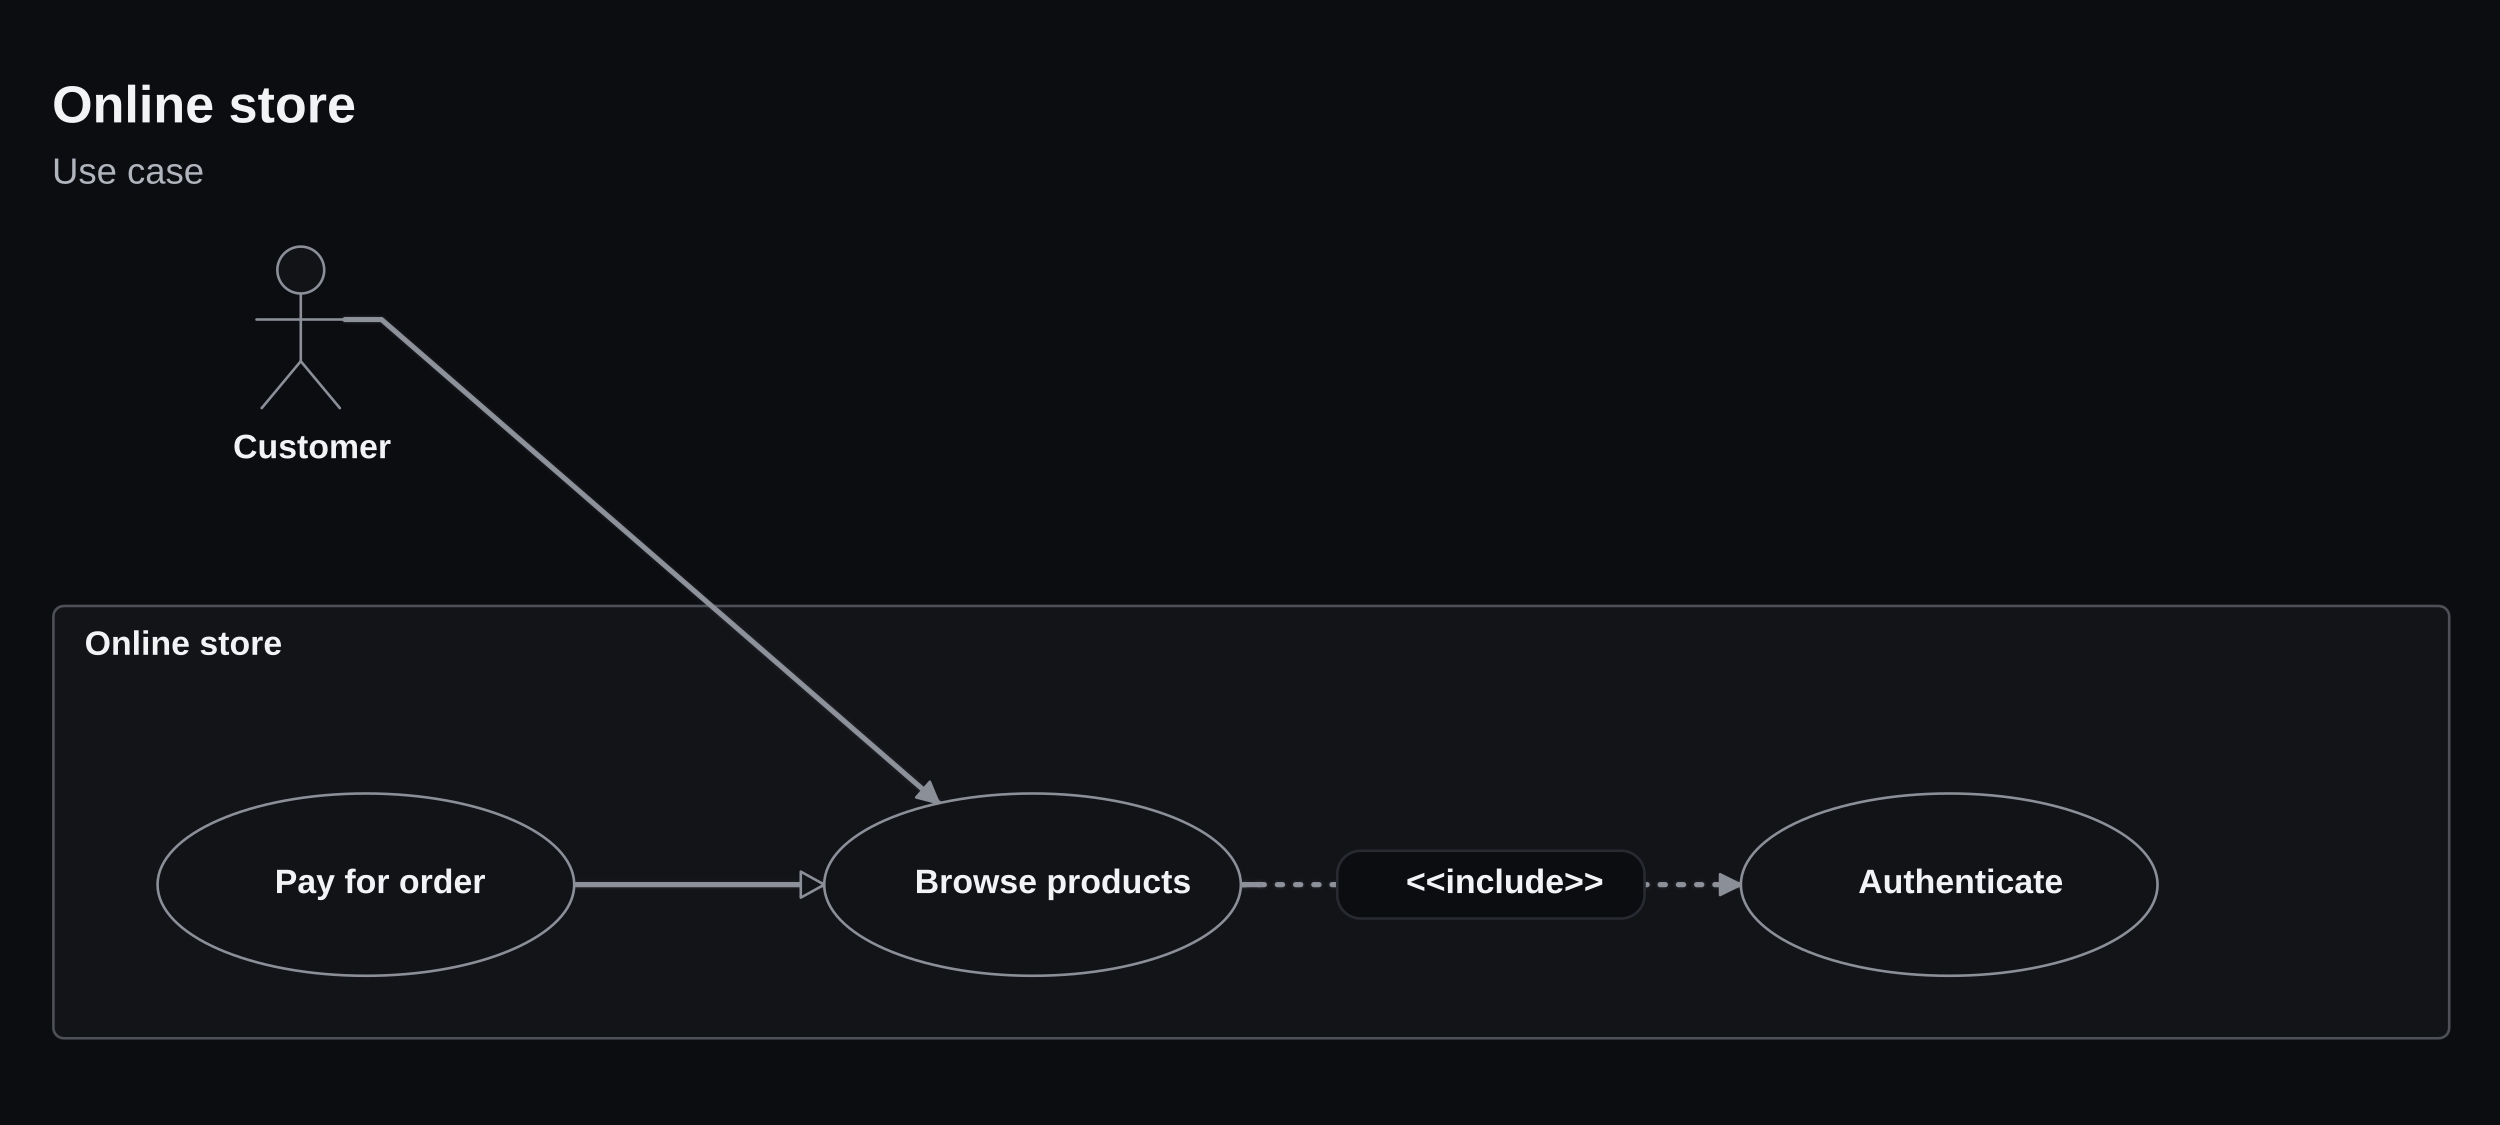
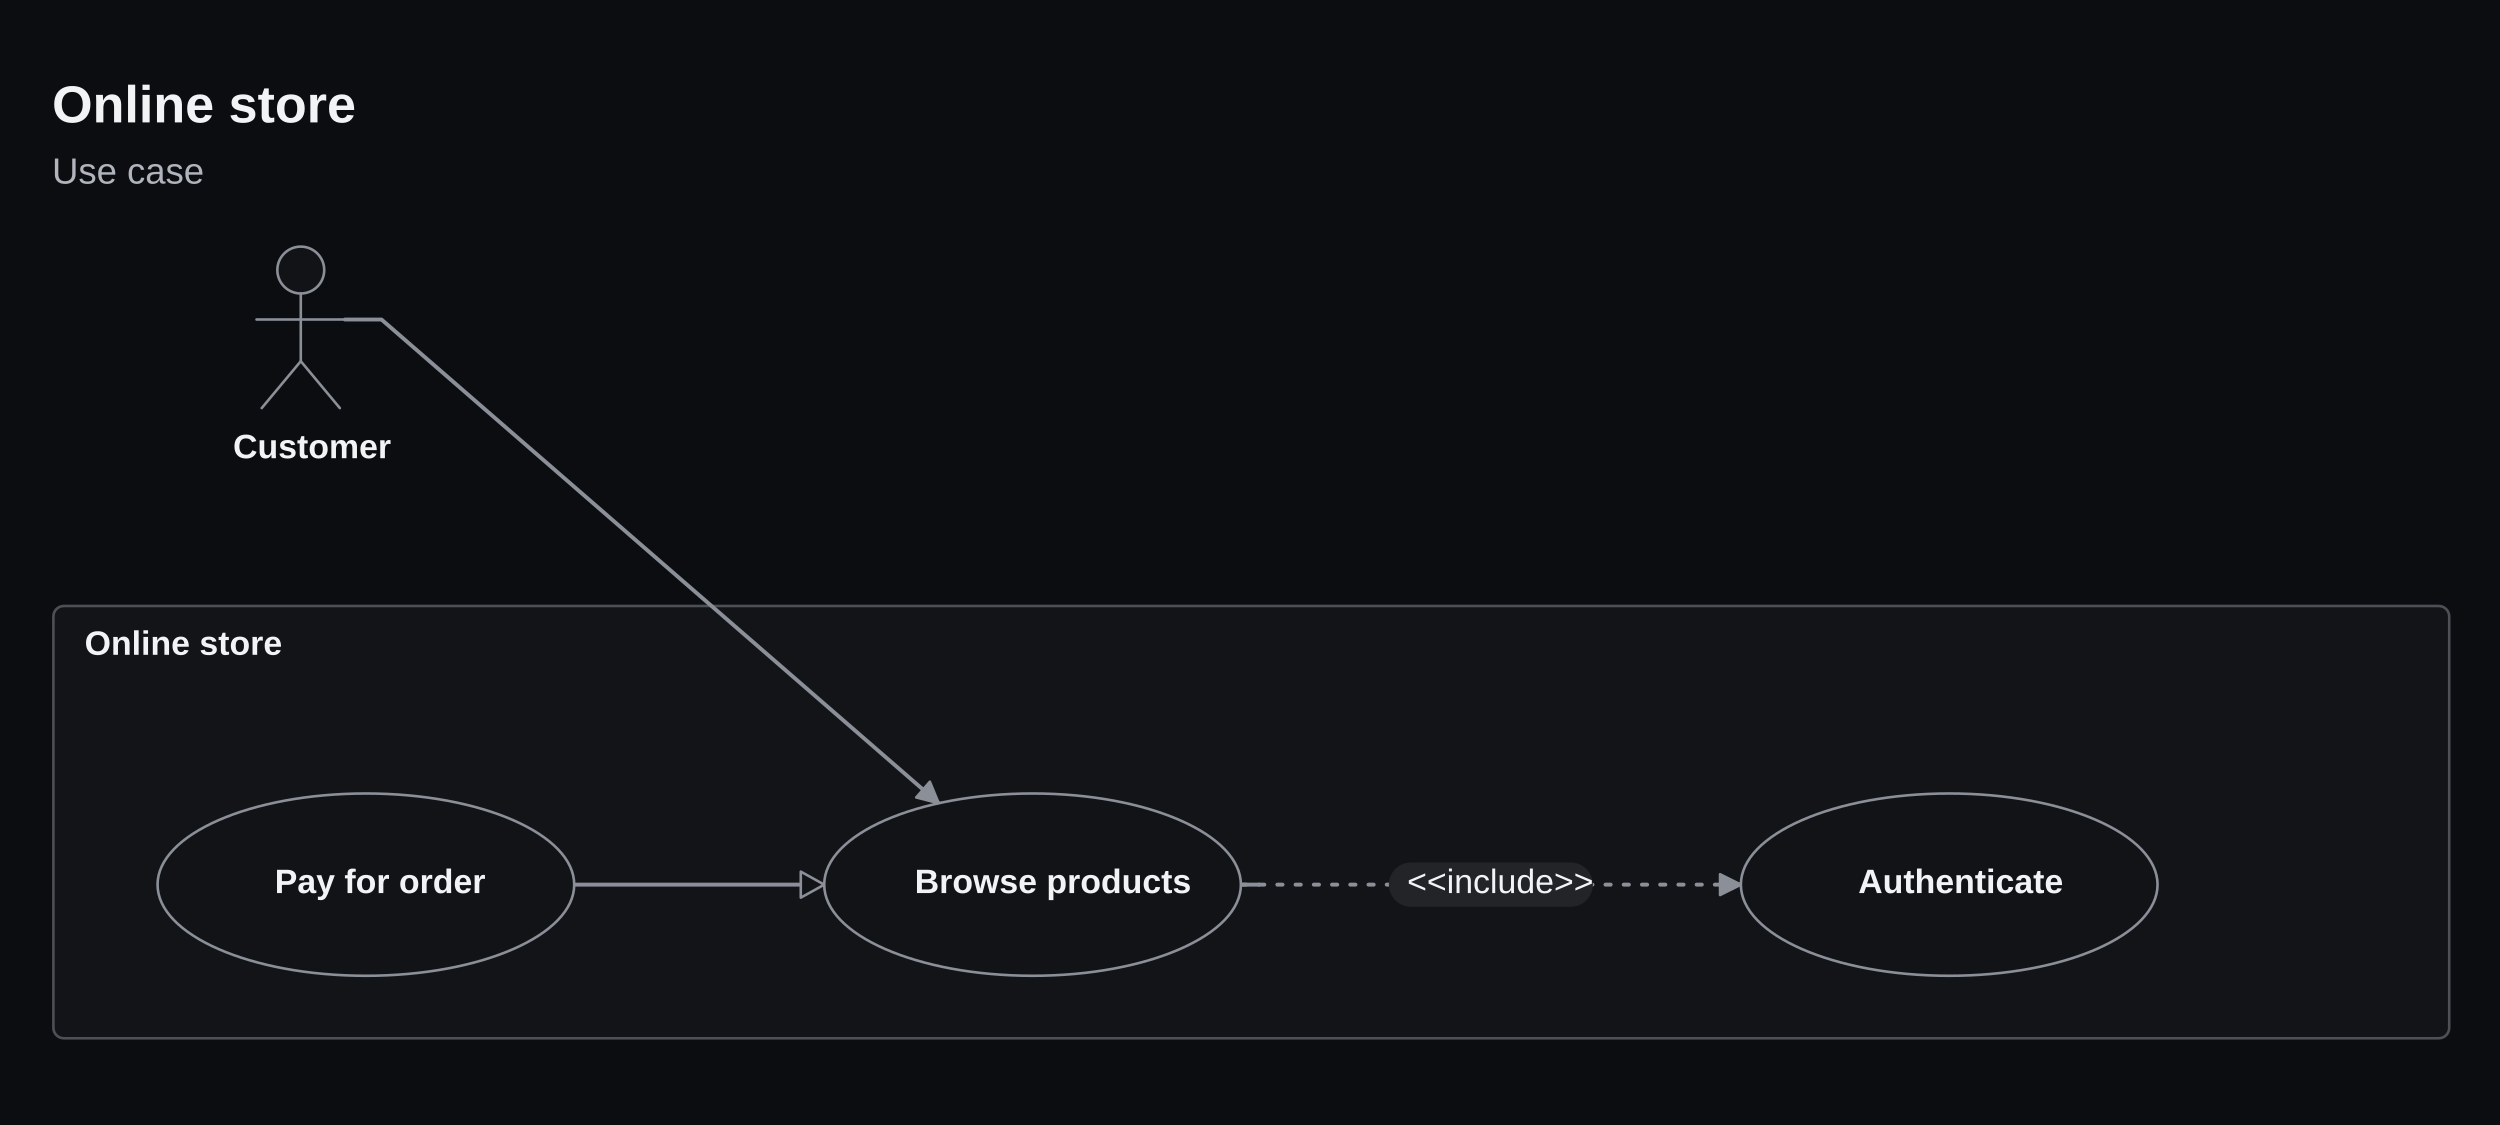
<svg xmlns="http://www.w3.org/2000/svg" width="960" height="432" viewBox="12 0 960 432" stroke-linecap="round" stroke-linejoin="round" style="max-width:100%;height:auto;display:block" role="img" aria-label="Online store" aria-labelledby="cfx-mm-usecase-d-title" aria-describedby="cfx-mm-usecase-d-description">
  <defs>
    <clipPath id="cfx-mm-usecase-d-clip-1" clipPathUnits="userSpaceOnUse">
      <rect x="32" y="32" width="921" height="368" />
    </clipPath>
    <clipPath id="cfx-mm-usecase-d-clip-10" clipPathUnits="userSpaceOnUse">
      <rect x="32" y="88.2" width="921" height="311.8" />
    </clipPath>
  </defs>
  <rect x="0" y="0" width="985" height="432" rx="0" data-cfx-role="background" fill="#0C0D10" stroke="none" stroke-width="1" />
  <g clip-path="url(#cfx-mm-usecase-d-clip-1)">
    <g data-cfx-role="frame-heading-source" data-cfx-authored-font-request="Calibri, Carlito, Segoe UI, Arial, system-ui, sans-serif|600|normal|20|">
      <g data-cfx-role="frame-heading">
        <text x="32" y="47" font-family="Calibri, Carlito, Segoe UI, Arial, system-ui, sans-serif" font-size="20" font-weight="600" font-style="normal" fill="#F2F3F5" xml:space="preserve" style="white-space:pre;font-language-override:normal;font-palette:normal">Online store</text>
      </g>
    </g>
    <g data-cfx-role="frame-heading-source" data-cfx-authored-font-request="Calibri, Carlito, Segoe UI, Arial, system-ui, sans-serif|400|normal|14|">
      <g data-cfx-role="frame-heading">
        <text x="32" y="70.5" font-family="Calibri, Carlito, Segoe UI, Arial, system-ui, sans-serif" font-size="14" font-weight="400" font-style="normal" fill="#B0B4BC" xml:space="preserve" style="white-space:pre;font-language-override:normal;font-palette:normal">Use case</text>
      </g>
    </g>
  </g>
  <g id="cfx-mm-usecase-d-node-9" data-cfx-source-id="mermaid-flowchart" data-cfx-role="topology" class="cfx-topology" data-canvas-surface-style="Plain" data-cfx-active-scenario="" data-cfx-map-background-style="Dots" data-cfx-projection="" data-cfx-scenario-count="0" data-cfx-scenario-ids="" data-cfx-scenarios="[]" data-cfx-viewport="" data-chart-id="mermaid-flowchart" data-fit-content-to-viewport="false" data-header-style="Standard" data-layout-direction="LeftToRight" data-layout-mode="Swimlane" data-node-surface-style="Card" data-visual-style="Default">
    <g clip-path="url(#cfx-mm-usecase-d-clip-10)">
      <g id="cfx-mm-usecase-d-node-11" data-cfx-source-id="Store" data-cfx-role="topology-group" class="cfx-topology__group cfx-mermaid-subgraph" data-cfx-meta-mermaid-direction="None" data-cfx-meta-mermaid-id="Store" data-cfx-meta-mermaid-nodes="Browse,Pay,Authenticate" data-cfx-meta-mermaid-order="0" data-cfx-meta-mermaid-source-line="7" data-cfx-meta-mermaid-title="Online store" data-cfx-selected="false" data-cfx-status="Unknown" data-group-applied-layout-policy="Auto" data-group-color="" data-group-id="Store" data-group-label="Online store" data-group-layout-direction="" data-group-layout-policy="Auto" data-group-symbol="" data-parent-group-id="" data-scenario-ids="" data-scenario-step-indices="">
        <rect x="32.5" y="232.7" width="920" height="166" rx="4" data-cfx-role="topology-group-surface" fill="rgba(138,143,152,0.059)" stroke="rgba(138,143,152,0.502)" stroke-width="1" />
        <g data-cfx-role="topology-group-label">
          <text x="44.5" y="251.45" font-family="Calibri, Carlito, Segoe UI, Arial, system-ui, sans-serif" font-size="13" font-weight="600" font-style="normal" fill="#F2F3F5" xml:space="preserve" style="white-space:pre;font-language-override:normal;font-palette:normal">Online store</text>
        </g>
      </g>
      <g id="cfx-mm-usecase-d-node-15" data-cfx-source-id="mermaid-edge-0" data-cfx-role="topology-edge" class="cfx-topology__edge" data-cfx-meta-mermaid-operator="--&gt;" data-cfx-meta-mermaid-order="0" data-cfx-meta-mermaid-source="Customer" data-cfx-meta-mermaid-source-column="1" data-cfx-meta-mermaid-source-line="12" data-cfx-meta-mermaid-target="Browse" data-cfx-selected="false" data-cfx-status="Unknown" data-direction="Forward" data-edge-color="" data-edge-dash-pattern="" data-edge-emphasis="Normal" data-edge-id="mermaid-edge-0" data-edge-kind="Dependency" data-edge-label="" data-edge-layout-inference="none" data-edge-line-style="Solid" data-edge-minimum-rank-span="1" data-edge-muted="false" data-edge-render-order="0" data-edge-routing-priority="0" data-edge-secondary-label="" data-edge-tertiary-label="" data-label-offset-x="0" data-label-offset-y="0" data-route-candidate-count="1" data-route-corridor="default" data-route-curve="Straight" data-route-end-x="372.48552253533876" data-route-end-y="308.439433560674" data-route-fallback-reason="not-obstacle-aware" data-route-label-obstacle-hits="0" data-route-lane="0" data-route-obstacle-count="4" data-route-obstacle-hits="0" data-route-offset="0" data-route-overlap-score="0" data-route-segment-count="2" data-route-start-x="144.5" data-route-start-y="122.7" data-route-strategy="Straight" data-scenario-ids="" data-scenario-step-indices="" data-source-group-id="" data-source-label="" data-source-marker="None" data-source-node-id="Customer" data-source-port="Auto" data-source-port-id="" data-target-group-id="Store" data-target-label="" data-target-marker="Arrow" data-target-node-id="Browse" data-target-port="Auto" data-target-port-id="" data-waypoint-count="0">
-         <path d="M 144.5 122.7 L 158.5 122.7 L 372.486 308.439" data-cfx-role="topology-edge-line-ambient-halo" fill="none" stroke="rgba(138,143,152,0.016)" stroke-width="4.4" />
-         <path d="M 144.5 122.7 L 158.5 122.7 L 372.486 308.439" data-cfx-role="topology-edge-line-halo" fill="none" stroke="rgba(138,143,152,0.055)" stroke-width="3.2" />
-         <path d="M 144.5 122.7 L 158.5 122.7 L 372.486 308.439" data-cfx-role="topology-edge-line" fill="none" stroke="#8A8F98" stroke-width="2" />
-         <path d="M 144.5 122.7 L 158.5 122.7 L 372.486 308.439" data-cfx-role="topology-edge-line-highlight" fill="none" stroke="rgba(255,255,255,0.035)" stroke-width="1" />
+         <path d="M 144.5 122.7 L 158.5 122.7 L 372.486 308.439" data-cfx-role="topology-edge-line" fill="none" stroke="#8A8F98" stroke-width="1.5" />
        <path d="M 372.486 308.439 L 369.066 300.175 L 363.822 306.216 Z" data-cfx-role="topology-marker" fill="#8A8F98" stroke="#8A8F98" stroke-width="1" fill-rule="evenodd" />
      </g>
-       <g id="cfx-mm-usecase-d-node-22" data-cfx-source-id="mermaid-edge-1" data-cfx-role="topology-edge" class="cfx-topology__edge" data-cfx-meta-mermaid-label="&lt;&lt;include&gt;&gt;" data-cfx-meta-mermaid-operator="-.-&gt;" data-cfx-meta-mermaid-order="1" data-cfx-meta-mermaid-source="Browse" data-cfx-meta-mermaid-source-column="1" data-cfx-meta-mermaid-source-line="13" data-cfx-meta-mermaid-target="Authenticate" data-cfx-selected="false" data-cfx-status="Unknown" data-direction="Forward" data-edge-color="" data-edge-dash-pattern="" data-edge-emphasis="Normal" data-edge-id="mermaid-edge-1" data-edge-kind="Dependency" data-edge-label="&lt;&lt;include&gt;&gt;" data-edge-layout-inference="none" data-edge-line-style="Dotted" data-edge-minimum-rank-span="2" data-edge-muted="false" data-edge-render-order="1" data-edge-routing-priority="0" data-edge-secondary-label="" data-edge-tertiary-label="" data-label-offset-x="0" data-label-offset-y="0" data-route-candidate-count="1" data-route-corridor="default" data-route-curve="Straight" data-route-end-x="680.5" data-route-end-y="339.7" data-route-fallback-reason="not-obstacle-aware" data-route-label-obstacle-hits="0" data-route-lane="0" data-route-obstacle-count="3" data-route-obstacle-hits="0" data-route-offset="0" data-route-overlap-score="0" data-route-segment-count="1" data-route-start-x="488.5" data-route-start-y="339.7" data-route-strategy="Straight" data-scenario-ids="" data-scenario-step-indices="" data-source-group-id="Store" data-source-label="" data-source-marker="None" data-source-node-id="Browse" data-source-port="Auto" data-source-port-id="" data-target-group-id="Store" data-target-label="" data-target-marker="Arrow" data-target-node-id="Authenticate" data-target-port="Auto" data-target-port-id="" data-waypoint-count="0">
-         <path d="M 488.5 339.7 L 680.5 339.7" data-cfx-role="topology-edge-line-ambient-halo" fill="none" stroke="rgba(138,143,152,0.016)" stroke-width="4.4" stroke-dasharray="2 5" />
-         <path d="M 488.5 339.7 L 680.5 339.7" data-cfx-role="topology-edge-line-halo" fill="none" stroke="rgba(138,143,152,0.055)" stroke-width="3.2" stroke-dasharray="2 5" />
-         <path d="M 488.5 339.7 L 680.5 339.7" data-cfx-role="topology-edge-line" fill="none" stroke="#8A8F98" stroke-width="2" stroke-dasharray="2 5" />
-         <path d="M 488.5 339.7 L 680.5 339.7" data-cfx-role="topology-edge-line-highlight" fill="none" stroke="rgba(255,255,255,0.035)" stroke-width="1" stroke-dasharray="2 5" />
-         <path d="M 488.5 339.7 L 495.5 339.7" data-cfx-role="topology-edge-endpoint-connector" fill="none" stroke="rgba(138,143,152,0.016)" stroke-width="4.4" />
-         <path d="M 488.5 339.7 L 495.5 339.7" data-cfx-role="topology-edge-endpoint-connector" fill="none" stroke="rgba(138,143,152,0.055)" stroke-width="3.2" />
-         <path d="M 488.5 339.7 L 495.5 339.7" data-cfx-role="topology-edge-endpoint-connector" fill="none" stroke="#8A8F98" stroke-width="2" />
-         <path d="M 488.5 339.7 L 495.5 339.7" data-cfx-role="topology-edge-endpoint-connector" fill="none" stroke="rgba(255,255,255,0.035)" stroke-width="1" />
-         <path d="M 680.5 339.7 L 673.5 339.7" data-cfx-role="topology-edge-endpoint-connector" fill="none" stroke="rgba(138,143,152,0.016)" stroke-width="4.4" />
-         <path d="M 680.5 339.7 L 673.5 339.7" data-cfx-role="topology-edge-endpoint-connector" fill="none" stroke="rgba(138,143,152,0.055)" stroke-width="3.2" />
-         <path d="M 680.5 339.7 L 673.5 339.7" data-cfx-role="topology-edge-endpoint-connector" fill="none" stroke="#8A8F98" stroke-width="2" />
-         <path d="M 680.5 339.7 L 673.5 339.7" data-cfx-role="topology-edge-endpoint-connector" fill="none" stroke="rgba(255,255,255,0.035)" stroke-width="1" />
+       <g id="cfx-mm-usecase-d-node-19" data-cfx-source-id="mermaid-edge-1" data-cfx-role="topology-edge" class="cfx-topology__edge" data-cfx-meta-mermaid-label="&lt;&lt;include&gt;&gt;" data-cfx-meta-mermaid-operator="-.-&gt;" data-cfx-meta-mermaid-order="1" data-cfx-meta-mermaid-source="Browse" data-cfx-meta-mermaid-source-column="1" data-cfx-meta-mermaid-source-line="13" data-cfx-meta-mermaid-target="Authenticate" data-cfx-selected="false" data-cfx-status="Unknown" data-direction="Forward" data-edge-color="" data-edge-dash-pattern="" data-edge-emphasis="Normal" data-edge-id="mermaid-edge-1" data-edge-kind="Dependency" data-edge-label="&lt;&lt;include&gt;&gt;" data-edge-layout-inference="none" data-edge-line-style="Dotted" data-edge-minimum-rank-span="2" data-edge-muted="false" data-edge-render-order="1" data-edge-routing-priority="0" data-edge-secondary-label="" data-edge-tertiary-label="" data-label-offset-x="0" data-label-offset-y="0" data-route-candidate-count="1" data-route-corridor="default" data-route-curve="Straight" data-route-end-x="680.5" data-route-end-y="339.7" data-route-fallback-reason="not-obstacle-aware" data-route-label-obstacle-hits="0" data-route-lane="0" data-route-obstacle-count="3" data-route-obstacle-hits="0" data-route-offset="0" data-route-overlap-score="0" data-route-segment-count="1" data-route-start-x="488.5" data-route-start-y="339.7" data-route-strategy="Straight" data-scenario-ids="" data-scenario-step-indices="" data-source-group-id="Store" data-source-label="" data-source-marker="None" data-source-node-id="Browse" data-source-port="Auto" data-source-port-id="" data-target-group-id="Store" data-target-label="" data-target-marker="Arrow" data-target-node-id="Authenticate" data-target-port="Auto" data-target-port-id="" data-waypoint-count="0">
+         <path d="M 488.5 339.7 L 680.5 339.7" data-cfx-role="topology-edge-line" fill="none" stroke="#8A8F98" stroke-width="1.5" stroke-dasharray="2 5" />
+         <path d="M 488.5 339.7 L 495.5 339.7" data-cfx-role="topology-edge-endpoint-connector" fill="none" stroke="#8A8F98" stroke-width="1.5" />
+         <path d="M 680.5 339.7 L 673.5 339.7" data-cfx-role="topology-edge-endpoint-connector" fill="none" stroke="#8A8F98" stroke-width="1.5" />
        <path d="M 680.5 339.7 L 672.5 335.7 L 672.5 343.7 Z" data-cfx-role="topology-marker" fill="#8A8F98" stroke="#8A8F98" stroke-width="1" fill-rule="evenodd" />
      </g>
-       <g id="cfx-mm-usecase-d-node-37" data-cfx-source-id="mermaid-edge-2" data-cfx-role="topology-edge" class="cfx-topology__edge" data-cfx-meta-mermaid-operator="--|&gt;" data-cfx-meta-mermaid-order="2" data-cfx-meta-mermaid-source="Pay" data-cfx-meta-mermaid-source-column="1" data-cfx-meta-mermaid-source-line="14" data-cfx-meta-mermaid-target="Browse" data-cfx-selected="false" data-cfx-status="Unknown" data-direction="Forward" data-edge-color="" data-edge-dash-pattern="" data-edge-emphasis="Normal" data-edge-id="mermaid-edge-2" data-edge-kind="Dependency" data-edge-label="" data-edge-layout-inference="none" data-edge-line-style="Solid" data-edge-minimum-rank-span="1" data-edge-muted="false" data-edge-render-order="2" data-edge-routing-priority="0" data-edge-secondary-label="" data-edge-tertiary-label="" data-label-offset-x="0" data-label-offset-y="0" data-route-candidate-count="1" data-route-corridor="default" data-route-curve="Straight" data-route-end-x="328.5" data-route-end-y="339.7" data-route-fallback-reason="not-obstacle-aware" data-route-label-obstacle-hits="0" data-route-lane="0" data-route-obstacle-count="4" data-route-obstacle-hits="0" data-route-offset="0" data-route-overlap-score="0" data-route-segment-count="1" data-route-start-x="232.5" data-route-start-y="339.7" data-route-strategy="Straight" data-scenario-ids="" data-scenario-step-indices="" data-source-group-id="Store" data-source-label="" data-source-marker="None" data-source-node-id="Pay" data-source-port="Auto" data-source-port-id="" data-target-group-id="Store" data-target-label="" data-target-marker="OpenTriangle" data-target-node-id="Browse" data-target-port="Auto" data-target-port-id="" data-waypoint-count="0">
-         <path d="M 232.5 339.7 L 328.5 339.7" data-cfx-role="topology-edge-line-ambient-halo" fill="none" stroke="rgba(138,143,152,0.016)" stroke-width="4.4" />
-         <path d="M 232.5 339.7 L 328.5 339.7" data-cfx-role="topology-edge-line-halo" fill="none" stroke="rgba(138,143,152,0.055)" stroke-width="3.2" />
-         <path d="M 232.5 339.7 L 328.5 339.7" data-cfx-role="topology-edge-line" fill="none" stroke="#8A8F98" stroke-width="2" />
-         <path d="M 232.5 339.7 L 328.5 339.7" data-cfx-role="topology-edge-line-highlight" fill="none" stroke="rgba(255,255,255,0.035)" stroke-width="1" />
+       <g id="cfx-mm-usecase-d-node-25" data-cfx-source-id="mermaid-edge-2" data-cfx-role="topology-edge" class="cfx-topology__edge" data-cfx-meta-mermaid-operator="--|&gt;" data-cfx-meta-mermaid-order="2" data-cfx-meta-mermaid-source="Pay" data-cfx-meta-mermaid-source-column="1" data-cfx-meta-mermaid-source-line="14" data-cfx-meta-mermaid-target="Browse" data-cfx-selected="false" data-cfx-status="Unknown" data-direction="Forward" data-edge-color="" data-edge-dash-pattern="" data-edge-emphasis="Normal" data-edge-id="mermaid-edge-2" data-edge-kind="Dependency" data-edge-label="" data-edge-layout-inference="none" data-edge-line-style="Solid" data-edge-minimum-rank-span="1" data-edge-muted="false" data-edge-render-order="2" data-edge-routing-priority="0" data-edge-secondary-label="" data-edge-tertiary-label="" data-label-offset-x="0" data-label-offset-y="0" data-route-candidate-count="1" data-route-corridor="default" data-route-curve="Straight" data-route-end-x="328.5" data-route-end-y="339.7" data-route-fallback-reason="not-obstacle-aware" data-route-label-obstacle-hits="0" data-route-lane="0" data-route-obstacle-count="4" data-route-obstacle-hits="0" data-route-offset="0" data-route-overlap-score="0" data-route-segment-count="1" data-route-start-x="232.5" data-route-start-y="339.7" data-route-strategy="Straight" data-scenario-ids="" data-scenario-step-indices="" data-source-group-id="Store" data-source-label="" data-source-marker="None" data-source-node-id="Pay" data-source-port="Auto" data-source-port-id="" data-target-group-id="Store" data-target-label="" data-target-marker="OpenTriangle" data-target-node-id="Browse" data-target-port="Auto" data-target-port-id="" data-waypoint-count="0">
+         <path d="M 232.5 339.7 L 328.5 339.7" data-cfx-role="topology-edge-line" fill="none" stroke="#8A8F98" stroke-width="1.5" />
        <path d="M 328.5 339.7 L 319.5 334.7 L 319.5 344.7 Z" data-cfx-role="topology-marker" fill="#111317" stroke="#8A8F98" stroke-width="1" fill-rule="evenodd" />
      </g>
-       <g id="cfx-mm-usecase-d-node-44" data-cfx-source-id="mermaid-edge-1-label" data-cfx-role="topology-edge-label" class="cfx-topology__edge-label" data-cfx-status="Unknown" data-edge-id="mermaid-edge-1" data-edge-label-render-order="1" data-edge-render-order="1" data-label-anchor-node-id="" data-label-anchor-override="false" data-label-anchor-x="584.5" data-label-anchor-y="339.7" data-label-clearance="false" data-label-height="26" data-label-leader="false" data-label-line-count="1" data-label-width="117.99272727272728" data-label-x="584.5" data-label-y="339.7">
-         <rect x="525.504" y="326.7" width="117.993" height="26" rx="9" data-cfx-role="topology-edge-label-surface" fill="#0C0D10" stroke="#272A30" stroke-width="1" />
+       <g id="cfx-mm-usecase-d-node-29" data-cfx-source-id="mermaid-edge-1-label" data-cfx-role="topology-edge-label" class="cfx-topology__edge-label" data-cfx-status="Unknown" data-edge-id="mermaid-edge-1" data-edge-label-render-order="1" data-edge-render-order="1" data-label-anchor-node-id="" data-label-anchor-override="false" data-label-anchor-x="584.5" data-label-anchor-y="339.7" data-label-clearance="false" data-label-height="26" data-label-leader="false" data-label-line-count="1" data-label-width="117.99272727272728" data-label-x="584.5" data-label-y="339.7">
+         <rect x="545.34" y="331.2" width="78.321" height="17" rx="8.5" data-cfx-role="topology-edge-label-surface" fill="#232428" stroke="none" stroke-width="1" />
        <g data-cfx-role="topology-edge-label-text">
-           <text x="551.902" y="342.95" font-family="Calibri, Carlito, Segoe UI, Arial, system-ui, sans-serif" font-size="13" font-weight="600" font-style="normal" fill="#F2F3F5" xml:space="preserve" style="white-space:pre;font-language-override:normal;font-palette:normal">&lt;&lt;include&gt;&gt;</text>
+           <text x="552.34" y="342.95" font-family="Calibri, Carlito, Segoe UI, Arial, system-ui, sans-serif" font-size="13" font-weight="400" font-style="normal" fill="#F2F3F5" xml:space="preserve" style="white-space:pre;font-language-override:normal;font-palette:normal">&lt;&lt;include&gt;&gt;</text>
        </g>
      </g>
-       <g id="cfx-mm-usecase-d-node-48" data-cfx-source-id="Customer" data-cfx-role="topology-node" class="cfx-topology__node cfx-mermaid-node cfx-mermaid-shape-actor" data-cfx-meta-layer="0" data-cfx-meta-layout-rankhintsapplied="true" data-cfx-meta-mermaid-id="Customer" data-cfx-meta-mermaid-label="Customer" data-cfx-meta-mermaid-layer="0" data-cfx-meta-mermaid-order="0" data-cfx-meta-mermaid-shape="Actor" data-cfx-meta-mermaid-shapetoken="actor" data-cfx-meta-mermaid-source-column="7" data-cfx-meta-mermaid-source-line="6" data-cfx-selected="false" data-cfx-status="Unknown" data-group-id="" data-group-label="" data-node-badge="" data-node-detail-count="0" data-node-display-mode="Card" data-node-id="Customer" data-node-kind="Generic" data-node-label="Customer" data-node-shape="Actor" data-scenario-ids="" data-scenario-step-indices="">
+       <g id="cfx-mm-usecase-d-node-33" data-cfx-source-id="Customer" data-cfx-role="topology-node" class="cfx-topology__node cfx-mermaid-node cfx-mermaid-shape-actor" data-cfx-meta-layer="0" data-cfx-meta-layout-rankhintsapplied="true" data-cfx-meta-mermaid-id="Customer" data-cfx-meta-mermaid-label="Customer" data-cfx-meta-mermaid-layer="0" data-cfx-meta-mermaid-order="0" data-cfx-meta-mermaid-shape="Actor" data-cfx-meta-mermaid-shapetoken="actor" data-cfx-meta-mermaid-source-column="7" data-cfx-meta-mermaid-source-line="6" data-cfx-selected="false" data-cfx-status="Unknown" data-group-id="" data-group-label="" data-node-badge="" data-node-detail-count="0" data-node-display-mode="Card" data-node-id="Customer" data-node-kind="Generic" data-node-label="Customer" data-node-shape="Actor" data-scenario-ids="" data-scenario-step-indices="">
        <path d="M 127.5 94.7 C 132.471 94.7 136.5 98.729 136.5 103.7 C 136.5 108.671 132.471 112.7 127.5 112.7 C 122.529 112.7 118.5 108.671 118.5 103.7 C 118.5 98.729 122.529 94.7 127.5 94.7 Z" data-cfx-role="topology-node-surface" fill="#111317" stroke="#8A8F98" stroke-width="1" fill-rule="evenodd" />
        <path d="M 127.5 112.7 L 127.5 138.7" data-cfx-role="topology-node-surface" fill="none" stroke="#8A8F98" stroke-width="1" />
        <path d="M 110.5 122.7 L 144.5 122.7" data-cfx-role="topology-node-surface" fill="none" stroke="#8A8F98" stroke-width="1" />
        <path d="M 112.5 156.7 L 127.5 138.7 L 142.5 156.7" data-cfx-role="topology-node-surface" fill="none" stroke="#8A8F98" stroke-width="1" />
-         <g id="cfx-mm-usecase-d-node-53" data-cfx-source-id="Customer-label-0" data-cfx-role="topology-node-label">
+         <g id="cfx-mm-usecase-d-node-38" data-cfx-source-id="Customer-label-0" data-cfx-role="topology-node-label">
          <text x="101.497" y="175.95" font-family="Calibri, Carlito, Segoe UI, Arial, system-ui, sans-serif" font-size="13" font-weight="600" font-style="normal" fill="#F2F3F5" xml:space="preserve" style="white-space:pre;font-language-override:normal;font-palette:normal">Customer</text>
        </g>
      </g>
-       <g id="cfx-mm-usecase-d-node-55" data-cfx-source-id="Browse" data-cfx-role="topology-node" class="cfx-topology__node cfx-mermaid-node cfx-mermaid-shape-ellipse" data-cfx-meta-layer="1" data-cfx-meta-layout-rankhintsapplied="true" data-cfx-meta-mermaid-id="Browse" data-cfx-meta-mermaid-label="Browse products" data-cfx-meta-mermaid-layer="1" data-cfx-meta-mermaid-order="1" data-cfx-meta-mermaid-shape="Ellipse" data-cfx-meta-mermaid-shapetoken="ellipse" data-cfx-meta-mermaid-source-column="2" data-cfx-meta-mermaid-source-line="8" data-cfx-meta-mermaid-subgraph="Store" data-cfx-selected="false" data-cfx-status="Unknown" data-group-id="Store" data-group-label="Online store" data-node-badge="" data-node-detail-count="0" data-node-display-mode="Card" data-node-id="Browse" data-node-kind="Generic" data-node-label="Browse products" data-node-shape="Ellipse" data-scenario-ids="" data-scenario-step-indices="">
+       <g id="cfx-mm-usecase-d-node-40" data-cfx-source-id="Browse" data-cfx-role="topology-node" class="cfx-topology__node cfx-mermaid-node cfx-mermaid-shape-ellipse" data-cfx-meta-layer="1" data-cfx-meta-layout-rankhintsapplied="true" data-cfx-meta-mermaid-id="Browse" data-cfx-meta-mermaid-label="Browse products" data-cfx-meta-mermaid-layer="1" data-cfx-meta-mermaid-order="1" data-cfx-meta-mermaid-shape="Ellipse" data-cfx-meta-mermaid-shapetoken="ellipse" data-cfx-meta-mermaid-source-column="2" data-cfx-meta-mermaid-source-line="8" data-cfx-meta-mermaid-subgraph="Store" data-cfx-selected="false" data-cfx-status="Unknown" data-group-id="Store" data-group-label="Online store" data-node-badge="" data-node-detail-count="0" data-node-display-mode="Card" data-node-id="Browse" data-node-kind="Generic" data-node-label="Browse products" data-node-shape="Ellipse" data-scenario-ids="" data-scenario-step-indices="">
        <path d="M 408.5 304.7 C 452.683 304.7 488.5 320.37 488.5 339.7 C 488.5 359.03 452.683 374.7 408.5 374.7 C 364.317 374.7 328.5 359.03 328.5 339.7 C 328.5 320.37 364.317 304.7 408.5 304.7 Z" data-cfx-role="topology-node-surface" fill="#111317" stroke="#8A8F98" stroke-width="1" fill-rule="evenodd" />
-         <g id="cfx-mm-usecase-d-node-57" data-cfx-source-id="Browse-label" data-cfx-role="topology-node-label">
+         <g id="cfx-mm-usecase-d-node-42" data-cfx-source-id="Browse-label" data-cfx-role="topology-node-label">
          <text x="363.251" y="342.95" font-family="Calibri, Carlito, Segoe UI, Arial, system-ui, sans-serif" font-size="13" font-weight="600" font-style="normal" fill="#F2F3F5" xml:space="preserve" style="white-space:pre;font-language-override:normal;font-palette:normal">Browse products</text>
        </g>
      </g>
-       <g id="cfx-mm-usecase-d-node-59" data-cfx-source-id="Pay" data-cfx-role="topology-node" class="cfx-topology__node cfx-mermaid-node cfx-mermaid-shape-ellipse" data-cfx-meta-layer="0" data-cfx-meta-layout-rankhintsapplied="true" data-cfx-meta-mermaid-id="Pay" data-cfx-meta-mermaid-label="Pay for order" data-cfx-meta-mermaid-layer="0" data-cfx-meta-mermaid-order="2" data-cfx-meta-mermaid-shape="Ellipse" data-cfx-meta-mermaid-shapetoken="ellipse" data-cfx-meta-mermaid-source-column="2" data-cfx-meta-mermaid-source-line="9" data-cfx-meta-mermaid-subgraph="Store" data-cfx-selected="false" data-cfx-status="Unknown" data-group-id="Store" data-group-label="Online store" data-node-badge="" data-node-detail-count="0" data-node-display-mode="Card" data-node-id="Pay" data-node-kind="Generic" data-node-label="Pay for order" data-node-shape="Ellipse" data-scenario-ids="" data-scenario-step-indices="">
+       <g id="cfx-mm-usecase-d-node-44" data-cfx-source-id="Pay" data-cfx-role="topology-node" class="cfx-topology__node cfx-mermaid-node cfx-mermaid-shape-ellipse" data-cfx-meta-layer="0" data-cfx-meta-layout-rankhintsapplied="true" data-cfx-meta-mermaid-id="Pay" data-cfx-meta-mermaid-label="Pay for order" data-cfx-meta-mermaid-layer="0" data-cfx-meta-mermaid-order="2" data-cfx-meta-mermaid-shape="Ellipse" data-cfx-meta-mermaid-shapetoken="ellipse" data-cfx-meta-mermaid-source-column="2" data-cfx-meta-mermaid-source-line="9" data-cfx-meta-mermaid-subgraph="Store" data-cfx-selected="false" data-cfx-status="Unknown" data-group-id="Store" data-group-label="Online store" data-node-badge="" data-node-detail-count="0" data-node-display-mode="Card" data-node-id="Pay" data-node-kind="Generic" data-node-label="Pay for order" data-node-shape="Ellipse" data-scenario-ids="" data-scenario-step-indices="">
        <path d="M 152.5 304.7 C 196.683 304.7 232.5 320.37 232.5 339.7 C 232.5 359.03 196.683 374.7 152.5 374.7 C 108.317 374.7 72.5 359.03 72.5 339.7 C 72.5 320.37 108.317 304.7 152.5 304.7 Z" data-cfx-role="topology-node-surface" fill="#111317" stroke="#8A8F98" stroke-width="1" fill-rule="evenodd" />
-         <g id="cfx-mm-usecase-d-node-61" data-cfx-source-id="Pay-label" data-cfx-role="topology-node-label">
+         <g id="cfx-mm-usecase-d-node-46" data-cfx-source-id="Pay-label" data-cfx-role="topology-node-label">
          <text x="117.499" y="342.95" font-family="Calibri, Carlito, Segoe UI, Arial, system-ui, sans-serif" font-size="13" font-weight="600" font-style="normal" fill="#F2F3F5" xml:space="preserve" style="white-space:pre;font-language-override:normal;font-palette:normal">Pay for order</text>
        </g>
      </g>
-       <g id="cfx-mm-usecase-d-node-63" data-cfx-source-id="Authenticate" data-cfx-role="topology-node" class="cfx-topology__node cfx-mermaid-node cfx-mermaid-shape-ellipse" data-cfx-meta-layer="3" data-cfx-meta-layout-rankhintsapplied="true" data-cfx-meta-mermaid-id="Authenticate" data-cfx-meta-mermaid-label="Authenticate" data-cfx-meta-mermaid-layer="2" data-cfx-meta-mermaid-order="3" data-cfx-meta-mermaid-shape="Ellipse" data-cfx-meta-mermaid-shapetoken="ellipse" data-cfx-meta-mermaid-source-column="2" data-cfx-meta-mermaid-source-line="10" data-cfx-meta-mermaid-subgraph="Store" data-cfx-selected="false" data-cfx-status="Unknown" data-group-id="Store" data-group-label="Online store" data-node-badge="" data-node-detail-count="0" data-node-display-mode="Card" data-node-id="Authenticate" data-node-kind="Generic" data-node-label="Authenticate" data-node-shape="Ellipse" data-scenario-ids="" data-scenario-step-indices="">
+       <g id="cfx-mm-usecase-d-node-48" data-cfx-source-id="Authenticate" data-cfx-role="topology-node" class="cfx-topology__node cfx-mermaid-node cfx-mermaid-shape-ellipse" data-cfx-meta-layer="3" data-cfx-meta-layout-rankhintsapplied="true" data-cfx-meta-mermaid-id="Authenticate" data-cfx-meta-mermaid-label="Authenticate" data-cfx-meta-mermaid-layer="2" data-cfx-meta-mermaid-order="3" data-cfx-meta-mermaid-shape="Ellipse" data-cfx-meta-mermaid-shapetoken="ellipse" data-cfx-meta-mermaid-source-column="2" data-cfx-meta-mermaid-source-line="10" data-cfx-meta-mermaid-subgraph="Store" data-cfx-selected="false" data-cfx-status="Unknown" data-group-id="Store" data-group-label="Online store" data-node-badge="" data-node-detail-count="0" data-node-display-mode="Card" data-node-id="Authenticate" data-node-kind="Generic" data-node-label="Authenticate" data-node-shape="Ellipse" data-scenario-ids="" data-scenario-step-indices="">
        <path d="M 760.5 304.7 C 804.683 304.7 840.5 320.37 840.5 339.7 C 840.5 359.03 804.683 374.7 760.5 374.7 C 716.317 374.7 680.5 359.03 680.5 339.7 C 680.5 320.37 716.317 304.7 760.5 304.7 Z" data-cfx-role="topology-node-surface" fill="#111317" stroke="#8A8F98" stroke-width="1" fill-rule="evenodd" />
-         <g id="cfx-mm-usecase-d-node-65" data-cfx-source-id="Authenticate-label" data-cfx-role="topology-node-label">
+         <g id="cfx-mm-usecase-d-node-50" data-cfx-source-id="Authenticate-label" data-cfx-role="topology-node-label">
          <text x="725.55" y="342.95" font-family="Calibri, Carlito, Segoe UI, Arial, system-ui, sans-serif" font-size="13" font-weight="600" font-style="normal" fill="#F2F3F5" xml:space="preserve" style="white-space:pre;font-language-override:normal;font-palette:normal">Authenticate</text>
        </g>
      </g>
    </g>
  </g>
</svg>
